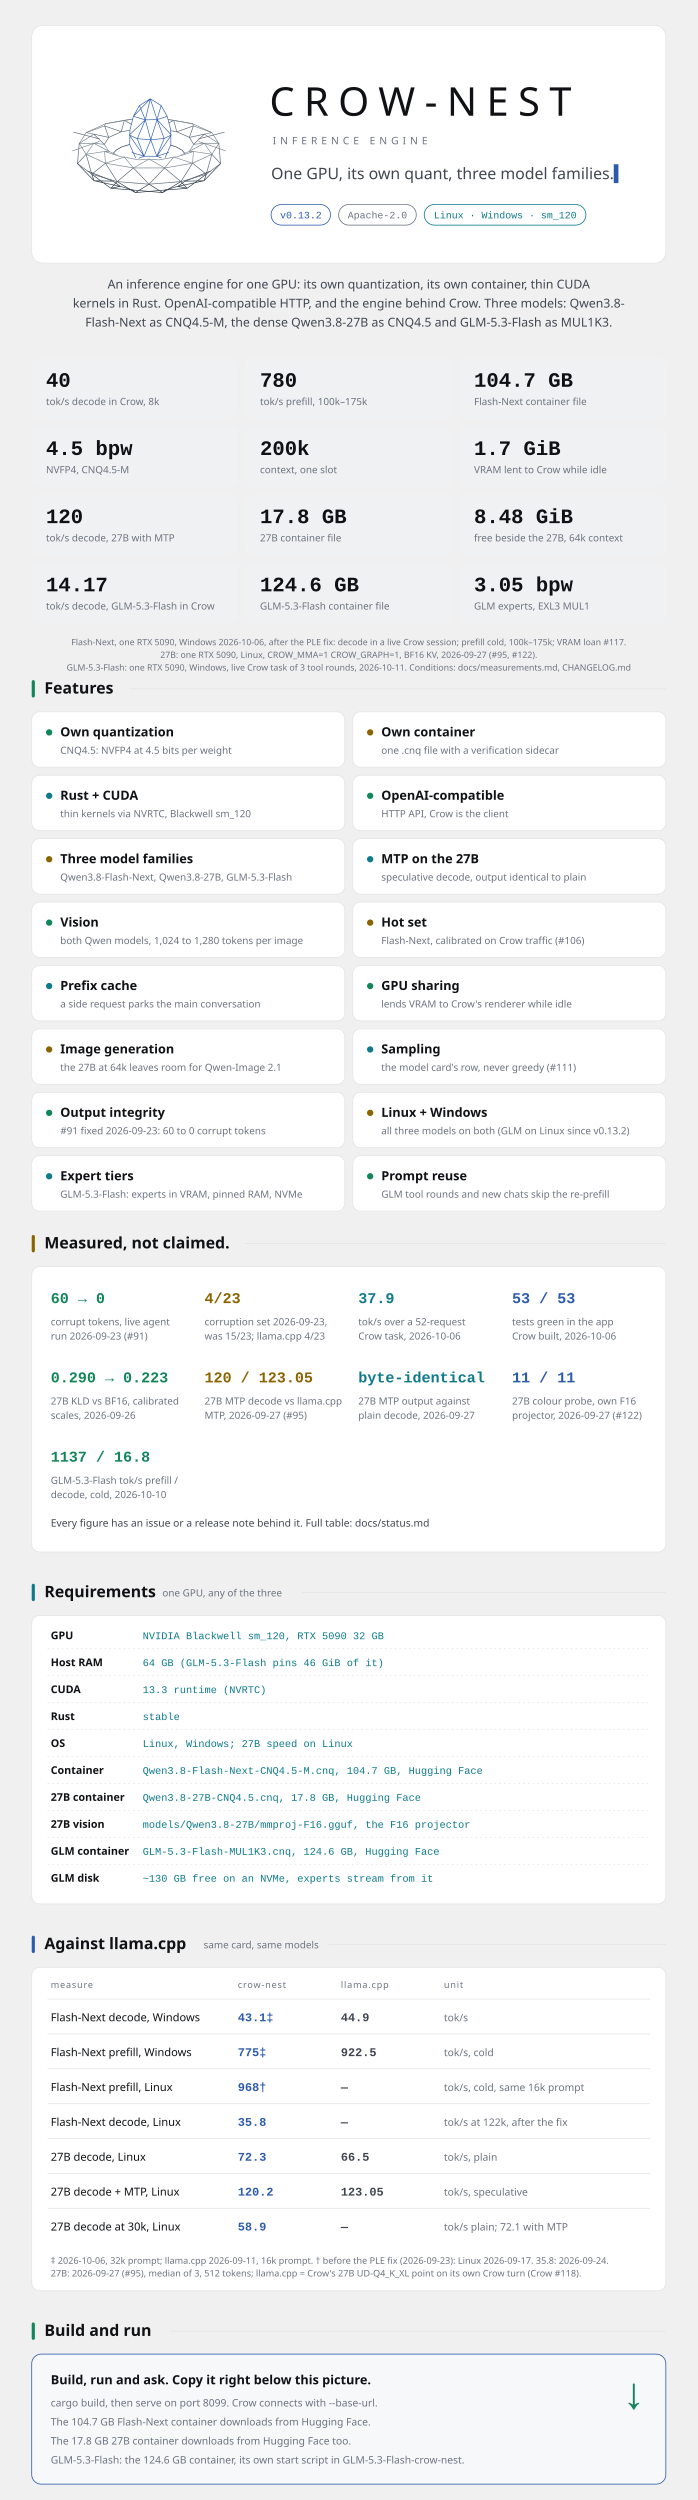
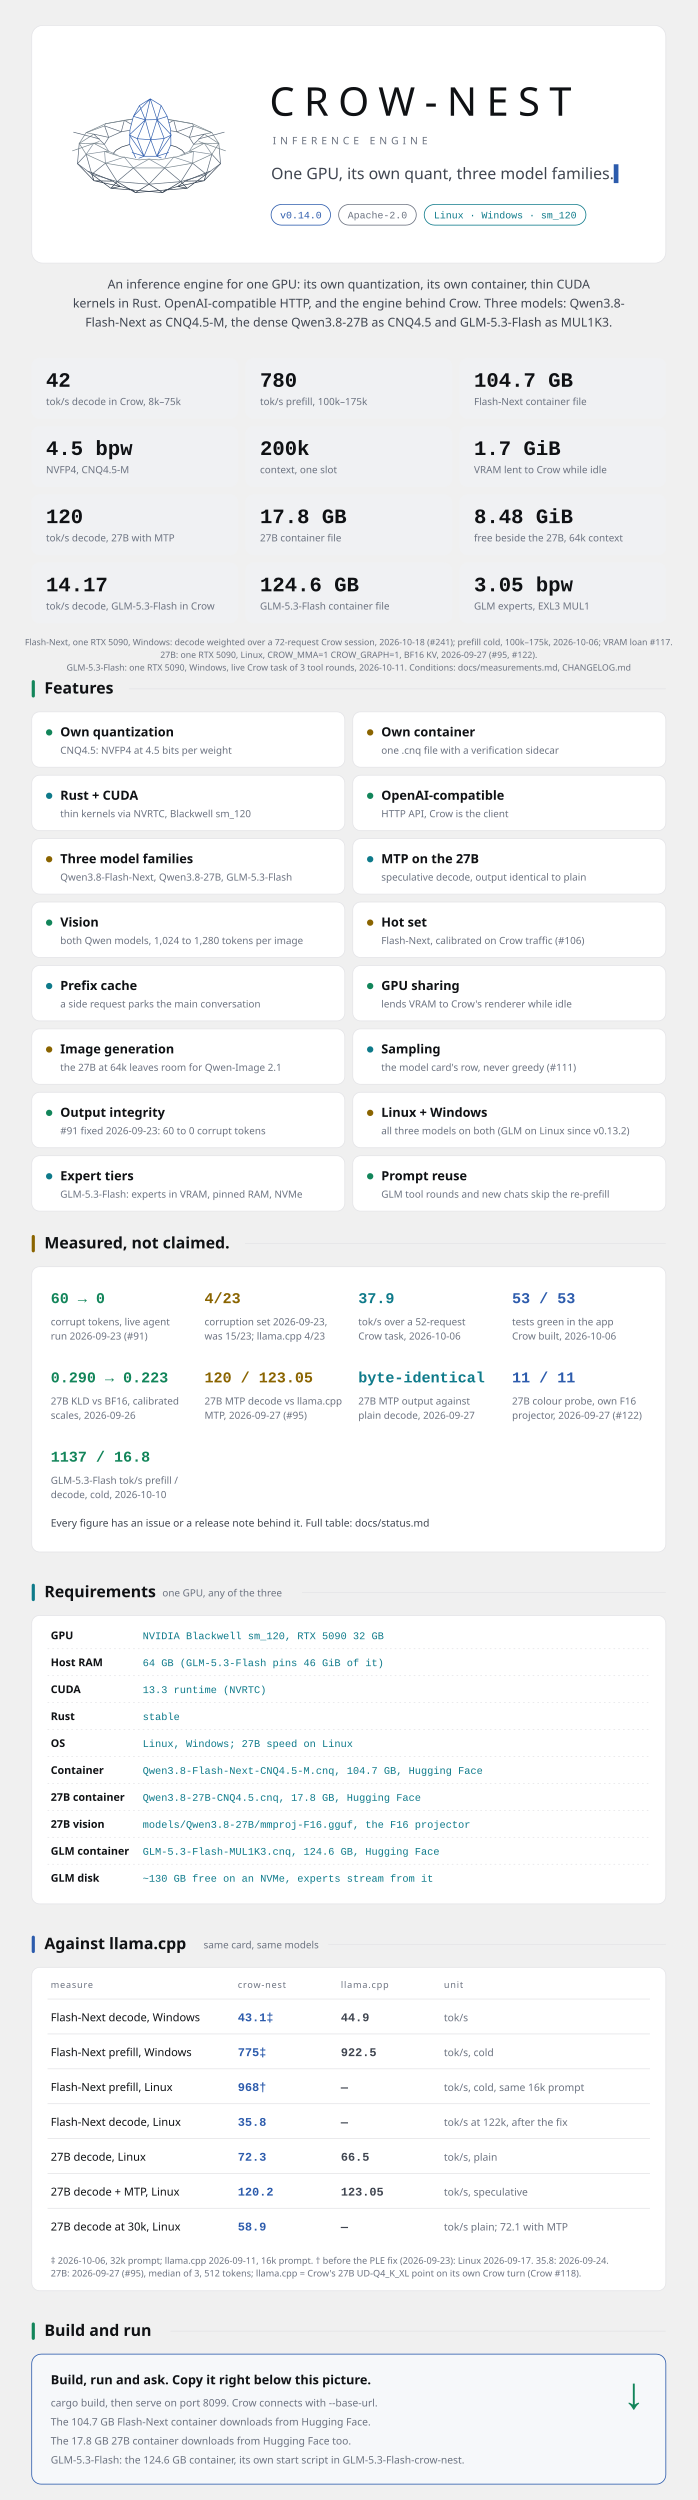
<svg xmlns="http://www.w3.org/2000/svg" viewBox="0 0 880 3154" width="880" height="3154" role="img" aria-label="crow-nest: one GPU, its own quant, three model families. Features, measurements, requirements.">
  <rect x="40" y="32" width="800" height="300" rx="14" fill="#ffffff" stroke="#e4e4e7" />
  <svg x="48" y="44" width="280" height="280" viewBox="0 0 1024 1024">
    <defs>
      <clipPath id="noegg">
        <path clip-rule="evenodd" d="M0 0H1024V1024H0ZM518.0 295.0 568.2 326.0 595.7 375.6 612.5 437.6 612.7 505.8 583.0 574.0 518.0 605.0 453.0 574.0 423.3 505.8 423.5 437.6 440.3 375.6 467.8 326.0Z" />
      </clipPath>
      <clipPath id="abovefront">
        <path d="M0 0H1024V479L774.0 479.0L767.4 500.0L716.8 537.8L625.7 564.0L512.0 573.3L398.3 564.0L307.2 537.8L256.6 500.0L250.0 479.0L0 479Z" />
      </clipPath>
    </defs>
    <g fill="none" stroke-width="3" stroke-linejoin="round" stroke-linecap="round">
      <path stroke="#283647" clip-path="url(#noegg)" d="M346 548 360 532 386 517 422 506 465 499 512 497 559 499 602 506 638 517 664 532 678 548" />
      <path stroke="#75838b" d="M718 505 767 500 698 537M698 537 717 538 640 563M640 563 626 564 558 577M558 577 512 573 466 577M466 577 398 564 384 563M384 563 307 538 326 537M326 537 257 500 306 505" />
      <path stroke="#576575" clip-path="url(#noegg)" d="M306 505 257 458 326 473M326 473 307 420 384 447M384 447 398 394 466 433M466 433 512 385 558 433M558 433 626 394 640 447M640 447 717 420 698 473M698 473 767 458 718 505" />
      <path stroke="#7f8c98" d="M767 500 802 551 717 538M717 538 713 592 626 564M626 564 584 614 512 573M512 573 440 614 398 564M398 564 311 592 307 538M307 538 222 551 257 500" />
      <path stroke="#75838b" clip-path="url(#noegg)" d="M257 500 190 501 257 458M257 458 222 451 307 420M307 420 311 410 398 394M398 394 440 388 512 385M512 385 584 388 626 394M626 394 713 410 717 420M717 420 802 451 767 458M767 458 834 501 767 500" />
      <path stroke="#576575" d="M834 501 842 594 802 551M802 551 776 643 713 592M713 592 659 677 584 614M584 614 512 689 440 614M440 614 365 677 311 592M311 592 248 643 222 551M222 551 182 594 190 501" />
      <path stroke="#283647" d="M842 594 766 673 776 643M776 643 688 708 659 677M659 677 575 728 512 689M512 689 449 728 365 677M365 677 336 708 248 643M248 643 258 673 182 594M794 629 678 675 766 673M766 673 645 699 688 708M688 708 586 716 575 728M575 728 512 722 449 728M449 728 438 716 336 708M336 708 379 699 258 673M258 673 346 675 230 629" />
      <path stroke="#576575" clip-path="url(#noegg)" d="M306 505 326 473 384 447 466 433 558 433 640 447 698 473 718 505" />
      <path stroke="#7f8c98" clip-path="url(#abovefront)" d="M718 505 698 537 640 563 558 577 466 577 384 563 326 537 306 505" />
      <path stroke="#75838b" clip-path="url(#noegg)" d="M190 501 222 451 311 410 440 388 584 388 713 410 802 451 834 501" />
      <path stroke="#75838b" d="M834 501 802 551 713 592 584 614 440 614 311 592 222 551 190 501" />
      <path stroke="#576575" d="M842 594 776 643 659 677 512 689 365 677 248 643 182 594" />
      <path stroke="#283647" d="M678 675 645 699 586 716 512 722 438 716 379 699 346 675" />
      <path stroke="#2c5bac" clip-path="url(#abovefront)" d="M440 376 495 392 549 391 596 376M421 462 458 479 520 484 582 478 615 462M434 543 489 560 548 560 602 543M440 376 518 295 495 392M518 295 549 391M468 326 495 392M568 326 549 391M421 462 495 392 458 479M495 392 520 484 549 391 582 478M549 391 615 462M458 479 489 560 520 484 548 560 582 478M421 462 489 560M615 462 548 560M489 560 453 574M548 560 583 574M518 295 568 326 596 376 612 438 613 506 583 574 518 605 453 574 423 506 424 438 440 376 468 326 518 295" />
      <path stroke="#75838b" d="M742 492 865 535" />
      <path stroke="#576575" clip-path="url(#noegg)" d="M741 480 859 449" />
      <path stroke="#75838b" d="M282 492 159 535" />
      <path stroke="#576575" clip-path="url(#noegg)" d="M283 480 164 449" />
    </g>
  </svg>
  <text x="340" y="146" font-family="-apple-system,BlinkMacSystemFont,'Segoe UI','Noto Sans',Helvetica,Arial,sans-serif" font-size="50" font-weight="300" fill="#0f1114" text-anchor="start" letter-spacing="12">CROW-NEST</text>
  <text x="344" y="182" font-family="-apple-system,BlinkMacSystemFont,'Segoe UI','Noto Sans',Helvetica,Arial,sans-serif" font-size="13" font-weight="400" fill="#6b7280" text-anchor="start" letter-spacing="5">INFERENCE ENGINE</text>
  <text x="342" y="226" font-family="-apple-system,BlinkMacSystemFont,'Segoe UI','Noto Sans',Helvetica,Arial,sans-serif" font-size="20" fill="#3f4550">One GPU, its own quant, three model families.<tspan fill="#2c5bac">▍<animate attributeName="opacity" values="1;1;0;0" keyTimes="0;.5;.5;1" dur="1.1s" repeatCount="indefinite" />
    </tspan>
  </text>
  <rect x="342" y="258" width="75" height="26" rx="13" fill="none" stroke="#2c5bac" />
-   <text x="379.6" y="275.5" font-family="ui-monospace,SFMono-Regular,'SF Mono',Menlo,Consolas,'Liberation Mono',monospace" font-size="12.5" font-weight="400" fill="#2c5bac" text-anchor="middle" letter-spacing="0">v0.13.2</text>
+   <text x="379.6" y="275.5" font-family="ui-monospace,SFMono-Regular,'SF Mono',Menlo,Consolas,'Liberation Mono',monospace" font-size="12.5" font-weight="400" fill="#2c5bac" text-anchor="middle" letter-spacing="0">v0.14.0</text>
  <rect x="427.2" y="258" width="98" height="26" rx="13" fill="none" stroke="#6b7280" />
  <text x="476.2" y="275.5" font-family="ui-monospace,SFMono-Regular,'SF Mono',Menlo,Consolas,'Liberation Mono',monospace" font-size="12.5" font-weight="400" fill="#6b7280" text-anchor="middle" letter-spacing="0">Apache-2.0</text>
  <rect x="535.2" y="258" width="204" height="26" rx="13" fill="none" stroke="#0e7a8a" />
  <text x="637.4" y="275.5" font-family="ui-monospace,SFMono-Regular,'SF Mono',Menlo,Consolas,'Liberation Mono',monospace" font-size="12.5" font-weight="400" fill="#0e7a8a" text-anchor="middle" letter-spacing="0">Linux · Windows · sm_120</text>
  <text x="440.0" y="364" font-family="-apple-system,BlinkMacSystemFont,'Segoe UI','Noto Sans',Helvetica,Arial,sans-serif" font-size="15.5" font-weight="400" fill="#3f4550" text-anchor="middle" letter-spacing="0">An inference engine for one GPU: its own quantization, its own container, thin CUDA</text>
  <text x="440.0" y="388" font-family="-apple-system,BlinkMacSystemFont,'Segoe UI','Noto Sans',Helvetica,Arial,sans-serif" font-size="15.5" font-weight="400" fill="#3f4550" text-anchor="middle" letter-spacing="0">kernels in Rust. OpenAI-compatible HTTP, and the engine behind Crow. Three models: Qwen3.8-</text>
  <text x="440.0" y="412" font-family="-apple-system,BlinkMacSystemFont,'Segoe UI','Noto Sans',Helvetica,Arial,sans-serif" font-size="15.5" font-weight="400" fill="#3f4550" text-anchor="middle" letter-spacing="0">Flash-Next as CNQ4.5-M, the dense Qwen3.8-27B as CNQ4.5 and GLM-5.3-Flash as MUL1K3.</text>
  <rect x="40" y="452" width="260" height="76" rx="10" fill="#f0f1f3" stroke="#f0f1f3" />
-   <text x="58" y="488" font-family="ui-monospace,SFMono-Regular,'SF Mono',Menlo,Consolas,'Liberation Mono',monospace" font-size="26" font-weight="600" fill="#0f1114" text-anchor="start" letter-spacing="0">40</text>
-   <text x="58" y="511" font-family="-apple-system,BlinkMacSystemFont,'Segoe UI','Noto Sans',Helvetica,Arial,sans-serif" font-size="12.5" font-weight="400" fill="#6b7280" text-anchor="start" letter-spacing="0">tok/s decode in Crow, 8k</text>
+   <text x="58" y="488" font-family="ui-monospace,SFMono-Regular,'SF Mono',Menlo,Consolas,'Liberation Mono',monospace" font-size="26" font-weight="600" fill="#0f1114" text-anchor="start" letter-spacing="0">42</text>
+   <text x="58" y="511" font-family="-apple-system,BlinkMacSystemFont,'Segoe UI','Noto Sans',Helvetica,Arial,sans-serif" font-size="12.5" font-weight="400" fill="#6b7280" text-anchor="start" letter-spacing="0">tok/s decode in Crow, 8k–75k</text>
  <rect x="310" y="452" width="260" height="76" rx="10" fill="#f0f1f3" stroke="#f0f1f3" />
  <text x="328" y="488" font-family="ui-monospace,SFMono-Regular,'SF Mono',Menlo,Consolas,'Liberation Mono',monospace" font-size="26" font-weight="600" fill="#0f1114" text-anchor="start" letter-spacing="0">780</text>
  <text x="328" y="511" font-family="-apple-system,BlinkMacSystemFont,'Segoe UI','Noto Sans',Helvetica,Arial,sans-serif" font-size="12.5" font-weight="400" fill="#6b7280" text-anchor="start" letter-spacing="0">tok/s prefill, 100k–175k</text>
  <rect x="580" y="452" width="260" height="76" rx="10" fill="#f0f1f3" stroke="#f0f1f3" />
  <text x="598" y="488" font-family="ui-monospace,SFMono-Regular,'SF Mono',Menlo,Consolas,'Liberation Mono',monospace" font-size="26" font-weight="600" fill="#0f1114" text-anchor="start" letter-spacing="0">104.7 GB</text>
  <text x="598" y="511" font-family="-apple-system,BlinkMacSystemFont,'Segoe UI','Noto Sans',Helvetica,Arial,sans-serif" font-size="12.5" font-weight="400" fill="#6b7280" text-anchor="start" letter-spacing="0">Flash-Next container file</text>
  <rect x="40" y="538" width="260" height="76" rx="10" fill="#f0f1f3" stroke="#f0f1f3" />
  <text x="58" y="574" font-family="ui-monospace,SFMono-Regular,'SF Mono',Menlo,Consolas,'Liberation Mono',monospace" font-size="26" font-weight="600" fill="#0f1114" text-anchor="start" letter-spacing="0">4.5 bpw</text>
  <text x="58" y="597" font-family="-apple-system,BlinkMacSystemFont,'Segoe UI','Noto Sans',Helvetica,Arial,sans-serif" font-size="12.5" font-weight="400" fill="#6b7280" text-anchor="start" letter-spacing="0">NVFP4, CNQ4.5-M</text>
  <rect x="310" y="538" width="260" height="76" rx="10" fill="#f0f1f3" stroke="#f0f1f3" />
  <text x="328" y="574" font-family="ui-monospace,SFMono-Regular,'SF Mono',Menlo,Consolas,'Liberation Mono',monospace" font-size="26" font-weight="600" fill="#0f1114" text-anchor="start" letter-spacing="0">200k</text>
  <text x="328" y="597" font-family="-apple-system,BlinkMacSystemFont,'Segoe UI','Noto Sans',Helvetica,Arial,sans-serif" font-size="12.5" font-weight="400" fill="#6b7280" text-anchor="start" letter-spacing="0">context, one slot</text>
  <rect x="580" y="538" width="260" height="76" rx="10" fill="#f0f1f3" stroke="#f0f1f3" />
  <text x="598" y="574" font-family="ui-monospace,SFMono-Regular,'SF Mono',Menlo,Consolas,'Liberation Mono',monospace" font-size="26" font-weight="600" fill="#0f1114" text-anchor="start" letter-spacing="0">1.7 GiB</text>
  <text x="598" y="597" font-family="-apple-system,BlinkMacSystemFont,'Segoe UI','Noto Sans',Helvetica,Arial,sans-serif" font-size="12.5" font-weight="400" fill="#6b7280" text-anchor="start" letter-spacing="0">VRAM lent to Crow while idle</text>
  <rect x="40" y="624" width="260" height="76" rx="10" fill="#f0f1f3" stroke="#f0f1f3" />
  <text x="58" y="660" font-family="ui-monospace,SFMono-Regular,'SF Mono',Menlo,Consolas,'Liberation Mono',monospace" font-size="26" font-weight="600" fill="#0f1114" text-anchor="start" letter-spacing="0">120</text>
  <text x="58" y="683" font-family="-apple-system,BlinkMacSystemFont,'Segoe UI','Noto Sans',Helvetica,Arial,sans-serif" font-size="12.5" font-weight="400" fill="#6b7280" text-anchor="start" letter-spacing="0">tok/s decode, 27B with MTP</text>
  <rect x="310" y="624" width="260" height="76" rx="10" fill="#f0f1f3" stroke="#f0f1f3" />
  <text x="328" y="660" font-family="ui-monospace,SFMono-Regular,'SF Mono',Menlo,Consolas,'Liberation Mono',monospace" font-size="26" font-weight="600" fill="#0f1114" text-anchor="start" letter-spacing="0">17.8 GB</text>
  <text x="328" y="683" font-family="-apple-system,BlinkMacSystemFont,'Segoe UI','Noto Sans',Helvetica,Arial,sans-serif" font-size="12.5" font-weight="400" fill="#6b7280" text-anchor="start" letter-spacing="0">27B container file</text>
  <rect x="580" y="624" width="260" height="76" rx="10" fill="#f0f1f3" stroke="#f0f1f3" />
  <text x="598" y="660" font-family="ui-monospace,SFMono-Regular,'SF Mono',Menlo,Consolas,'Liberation Mono',monospace" font-size="26" font-weight="600" fill="#0f1114" text-anchor="start" letter-spacing="0">8.48 GiB</text>
  <text x="598" y="683" font-family="-apple-system,BlinkMacSystemFont,'Segoe UI','Noto Sans',Helvetica,Arial,sans-serif" font-size="12.5" font-weight="400" fill="#6b7280" text-anchor="start" letter-spacing="0">free beside the 27B, 64k context</text>
  <rect x="40" y="710" width="260" height="76" rx="10" fill="#f0f1f3" stroke="#f0f1f3" />
  <text x="58" y="746" font-family="ui-monospace,SFMono-Regular,'SF Mono',Menlo,Consolas,'Liberation Mono',monospace" font-size="26" font-weight="600" fill="#0f1114" text-anchor="start" letter-spacing="0">14.17</text>
  <text x="58" y="769" font-family="-apple-system,BlinkMacSystemFont,'Segoe UI','Noto Sans',Helvetica,Arial,sans-serif" font-size="12.5" font-weight="400" fill="#6b7280" text-anchor="start" letter-spacing="0">tok/s decode, GLM-5.3-Flash in Crow</text>
  <rect x="310" y="710" width="260" height="76" rx="10" fill="#f0f1f3" stroke="#f0f1f3" />
  <text x="328" y="746" font-family="ui-monospace,SFMono-Regular,'SF Mono',Menlo,Consolas,'Liberation Mono',monospace" font-size="26" font-weight="600" fill="#0f1114" text-anchor="start" letter-spacing="0">124.6 GB</text>
  <text x="328" y="769" font-family="-apple-system,BlinkMacSystemFont,'Segoe UI','Noto Sans',Helvetica,Arial,sans-serif" font-size="12.5" font-weight="400" fill="#6b7280" text-anchor="start" letter-spacing="0">GLM-5.3-Flash container file</text>
  <rect x="580" y="710" width="260" height="76" rx="10" fill="#f0f1f3" stroke="#f0f1f3" />
  <text x="598" y="746" font-family="ui-monospace,SFMono-Regular,'SF Mono',Menlo,Consolas,'Liberation Mono',monospace" font-size="26" font-weight="600" fill="#0f1114" text-anchor="start" letter-spacing="0">3.05 bpw</text>
  <text x="598" y="769" font-family="-apple-system,BlinkMacSystemFont,'Segoe UI','Noto Sans',Helvetica,Arial,sans-serif" font-size="12.5" font-weight="400" fill="#6b7280" text-anchor="start" letter-spacing="0">GLM experts, EXL3 MUL1</text>
-   <text x="440.0" y="814" font-family="-apple-system,BlinkMacSystemFont,'Segoe UI','Noto Sans',Helvetica,Arial,sans-serif" font-size="11" font-weight="400" fill="#6b7280" text-anchor="middle" letter-spacing="0">Flash-Next, one RTX 5090, Windows 2026-10-06, after the PLE fix: decode in a live Crow session; prefill cold, 100k–175k; VRAM loan #117.</text>
+   <text x="440.0" y="814" font-family="-apple-system,BlinkMacSystemFont,'Segoe UI','Noto Sans',Helvetica,Arial,sans-serif" font-size="11" font-weight="400" fill="#6b7280" text-anchor="middle" letter-spacing="0">Flash-Next, one RTX 5090, Windows: decode weighted over a 72-request Crow session, 2026-10-18 (#241); prefill cold, 100k–175k, 2026-10-06; VRAM loan #117.</text>
  <text x="440.0" y="830" font-family="-apple-system,BlinkMacSystemFont,'Segoe UI','Noto Sans',Helvetica,Arial,sans-serif" font-size="11" font-weight="400" fill="#6b7280" text-anchor="middle" letter-spacing="0">27B: one RTX 5090, Linux, CROW_MMA=1 CROW_GRAPH=1, BF16 KV, 2026-09-27 (#95, #122).</text>
  <text x="440.0" y="846" font-family="-apple-system,BlinkMacSystemFont,'Segoe UI','Noto Sans',Helvetica,Arial,sans-serif" font-size="11" font-weight="400" fill="#6b7280" text-anchor="middle" letter-spacing="0">GLM-5.3-Flash: one RTX 5090, Windows, live Crow task of 3 tool rounds, 2026-10-11. Conditions: docs/measurements.md, CHANGELOG.md</text>
  <rect x="40" y="858" width="4" height="22" rx="2" fill="#12855a" />
  <text x="56" y="875" font-family="-apple-system,BlinkMacSystemFont,'Segoe UI','Noto Sans',Helvetica,Arial,sans-serif" font-size="20" font-weight="600" fill="#0f1114" text-anchor="start" letter-spacing="0">Features</text>
  <line x1="163" y1="869" x2="840" y2="869" stroke="#e4e4e7" />
  <rect x="40" y="898" width="395" height="70" rx="10" fill="#ffffff" stroke="#e4e4e7" />
  <circle cx="62" cy="924" r="4" fill="#12855a" />
  <text x="76" y="929" font-family="-apple-system,BlinkMacSystemFont,'Segoe UI','Noto Sans',Helvetica,Arial,sans-serif" font-size="16" font-weight="600" fill="#0f1114" text-anchor="start" letter-spacing="0">Own quantization</text>
  <text x="76" y="951" font-family="-apple-system,BlinkMacSystemFont,'Segoe UI','Noto Sans',Helvetica,Arial,sans-serif" font-size="12.5" font-weight="400" fill="#6b7280" text-anchor="start" letter-spacing="0">CNQ4.5: NVFP4 at 4.5 bits per weight</text>
  <rect x="445" y="898" width="395" height="70" rx="10" fill="#ffffff" stroke="#e4e4e7" />
  <circle cx="467" cy="924" r="4" fill="#8a6400" />
  <text x="481" y="929" font-family="-apple-system,BlinkMacSystemFont,'Segoe UI','Noto Sans',Helvetica,Arial,sans-serif" font-size="16" font-weight="600" fill="#0f1114" text-anchor="start" letter-spacing="0">Own container</text>
  <text x="481" y="951" font-family="-apple-system,BlinkMacSystemFont,'Segoe UI','Noto Sans',Helvetica,Arial,sans-serif" font-size="12.5" font-weight="400" fill="#6b7280" text-anchor="start" letter-spacing="0">one .cnq file with a verification sidecar</text>
  <rect x="40" y="978" width="395" height="70" rx="10" fill="#ffffff" stroke="#e4e4e7" />
  <circle cx="62" cy="1004" r="4" fill="#0e7a8a" />
  <text x="76" y="1009" font-family="-apple-system,BlinkMacSystemFont,'Segoe UI','Noto Sans',Helvetica,Arial,sans-serif" font-size="16" font-weight="600" fill="#0f1114" text-anchor="start" letter-spacing="0">Rust + CUDA</text>
  <text x="76" y="1031" font-family="-apple-system,BlinkMacSystemFont,'Segoe UI','Noto Sans',Helvetica,Arial,sans-serif" font-size="12.5" font-weight="400" fill="#6b7280" text-anchor="start" letter-spacing="0">thin kernels via NVRTC, Blackwell sm_120</text>
  <rect x="445" y="978" width="395" height="70" rx="10" fill="#ffffff" stroke="#e4e4e7" />
  <circle cx="467" cy="1004" r="4" fill="#12855a" />
  <text x="481" y="1009" font-family="-apple-system,BlinkMacSystemFont,'Segoe UI','Noto Sans',Helvetica,Arial,sans-serif" font-size="16" font-weight="600" fill="#0f1114" text-anchor="start" letter-spacing="0">OpenAI-compatible</text>
  <text x="481" y="1031" font-family="-apple-system,BlinkMacSystemFont,'Segoe UI','Noto Sans',Helvetica,Arial,sans-serif" font-size="12.5" font-weight="400" fill="#6b7280" text-anchor="start" letter-spacing="0">HTTP API, Crow is the client</text>
  <rect x="40" y="1058" width="395" height="70" rx="10" fill="#ffffff" stroke="#e4e4e7" />
  <circle cx="62" cy="1084" r="4" fill="#8a6400" />
  <text x="76" y="1089" font-family="-apple-system,BlinkMacSystemFont,'Segoe UI','Noto Sans',Helvetica,Arial,sans-serif" font-size="16" font-weight="600" fill="#0f1114" text-anchor="start" letter-spacing="0">Three model families</text>
  <text x="76" y="1111" font-family="-apple-system,BlinkMacSystemFont,'Segoe UI','Noto Sans',Helvetica,Arial,sans-serif" font-size="12.5" font-weight="400" fill="#6b7280" text-anchor="start" letter-spacing="0">Qwen3.8-Flash-Next, Qwen3.8-27B, GLM-5.3-Flash</text>
  <rect x="445" y="1058" width="395" height="70" rx="10" fill="#ffffff" stroke="#e4e4e7" />
  <circle cx="467" cy="1084" r="4" fill="#0e7a8a" />
  <text x="481" y="1089" font-family="-apple-system,BlinkMacSystemFont,'Segoe UI','Noto Sans',Helvetica,Arial,sans-serif" font-size="16" font-weight="600" fill="#0f1114" text-anchor="start" letter-spacing="0">MTP on the 27B</text>
  <text x="481" y="1111" font-family="-apple-system,BlinkMacSystemFont,'Segoe UI','Noto Sans',Helvetica,Arial,sans-serif" font-size="12.5" font-weight="400" fill="#6b7280" text-anchor="start" letter-spacing="0">speculative decode, output identical to plain</text>
  <rect x="40" y="1138" width="395" height="70" rx="10" fill="#ffffff" stroke="#e4e4e7" />
  <circle cx="62" cy="1164" r="4" fill="#12855a" />
  <text x="76" y="1169" font-family="-apple-system,BlinkMacSystemFont,'Segoe UI','Noto Sans',Helvetica,Arial,sans-serif" font-size="16" font-weight="600" fill="#0f1114" text-anchor="start" letter-spacing="0">Vision</text>
  <text x="76" y="1191" font-family="-apple-system,BlinkMacSystemFont,'Segoe UI','Noto Sans',Helvetica,Arial,sans-serif" font-size="12.5" font-weight="400" fill="#6b7280" text-anchor="start" letter-spacing="0">both Qwen models, 1,024 to 1,280 tokens per image</text>
  <rect x="445" y="1138" width="395" height="70" rx="10" fill="#ffffff" stroke="#e4e4e7" />
  <circle cx="467" cy="1164" r="4" fill="#8a6400" />
  <text x="481" y="1169" font-family="-apple-system,BlinkMacSystemFont,'Segoe UI','Noto Sans',Helvetica,Arial,sans-serif" font-size="16" font-weight="600" fill="#0f1114" text-anchor="start" letter-spacing="0">Hot set</text>
  <text x="481" y="1191" font-family="-apple-system,BlinkMacSystemFont,'Segoe UI','Noto Sans',Helvetica,Arial,sans-serif" font-size="12.5" font-weight="400" fill="#6b7280" text-anchor="start" letter-spacing="0">Flash-Next, calibrated on Crow traffic (#106)</text>
  <rect x="40" y="1218" width="395" height="70" rx="10" fill="#ffffff" stroke="#e4e4e7" />
  <circle cx="62" cy="1244" r="4" fill="#0e7a8a" />
  <text x="76" y="1249" font-family="-apple-system,BlinkMacSystemFont,'Segoe UI','Noto Sans',Helvetica,Arial,sans-serif" font-size="16" font-weight="600" fill="#0f1114" text-anchor="start" letter-spacing="0">Prefix cache</text>
  <text x="76" y="1271" font-family="-apple-system,BlinkMacSystemFont,'Segoe UI','Noto Sans',Helvetica,Arial,sans-serif" font-size="12.5" font-weight="400" fill="#6b7280" text-anchor="start" letter-spacing="0">a side request parks the main conversation</text>
  <rect x="445" y="1218" width="395" height="70" rx="10" fill="#ffffff" stroke="#e4e4e7" />
  <circle cx="467" cy="1244" r="4" fill="#12855a" />
  <text x="481" y="1249" font-family="-apple-system,BlinkMacSystemFont,'Segoe UI','Noto Sans',Helvetica,Arial,sans-serif" font-size="16" font-weight="600" fill="#0f1114" text-anchor="start" letter-spacing="0">GPU sharing</text>
  <text x="481" y="1271" font-family="-apple-system,BlinkMacSystemFont,'Segoe UI','Noto Sans',Helvetica,Arial,sans-serif" font-size="12.5" font-weight="400" fill="#6b7280" text-anchor="start" letter-spacing="0">lends VRAM to Crow's renderer while idle</text>
  <rect x="40" y="1298" width="395" height="70" rx="10" fill="#ffffff" stroke="#e4e4e7" />
  <circle cx="62" cy="1324" r="4" fill="#8a6400" />
  <text x="76" y="1329" font-family="-apple-system,BlinkMacSystemFont,'Segoe UI','Noto Sans',Helvetica,Arial,sans-serif" font-size="16" font-weight="600" fill="#0f1114" text-anchor="start" letter-spacing="0">Image generation</text>
  <text x="76" y="1351" font-family="-apple-system,BlinkMacSystemFont,'Segoe UI','Noto Sans',Helvetica,Arial,sans-serif" font-size="12.5" font-weight="400" fill="#6b7280" text-anchor="start" letter-spacing="0">the 27B at 64k leaves room for Qwen-Image 2.1</text>
  <rect x="445" y="1298" width="395" height="70" rx="10" fill="#ffffff" stroke="#e4e4e7" />
  <circle cx="467" cy="1324" r="4" fill="#0e7a8a" />
  <text x="481" y="1329" font-family="-apple-system,BlinkMacSystemFont,'Segoe UI','Noto Sans',Helvetica,Arial,sans-serif" font-size="16" font-weight="600" fill="#0f1114" text-anchor="start" letter-spacing="0">Sampling</text>
  <text x="481" y="1351" font-family="-apple-system,BlinkMacSystemFont,'Segoe UI','Noto Sans',Helvetica,Arial,sans-serif" font-size="12.5" font-weight="400" fill="#6b7280" text-anchor="start" letter-spacing="0">the model card's row, never greedy (#111)</text>
  <rect x="40" y="1378" width="395" height="70" rx="10" fill="#ffffff" stroke="#e4e4e7" />
  <circle cx="62" cy="1404" r="4" fill="#12855a" />
  <text x="76" y="1409" font-family="-apple-system,BlinkMacSystemFont,'Segoe UI','Noto Sans',Helvetica,Arial,sans-serif" font-size="16" font-weight="600" fill="#0f1114" text-anchor="start" letter-spacing="0">Output integrity</text>
  <text x="76" y="1431" font-family="-apple-system,BlinkMacSystemFont,'Segoe UI','Noto Sans',Helvetica,Arial,sans-serif" font-size="12.5" font-weight="400" fill="#6b7280" text-anchor="start" letter-spacing="0">#91 fixed 2026-09-23: 60 to 0 corrupt tokens</text>
  <rect x="445" y="1378" width="395" height="70" rx="10" fill="#ffffff" stroke="#e4e4e7" />
  <circle cx="467" cy="1404" r="4" fill="#8a6400" />
  <text x="481" y="1409" font-family="-apple-system,BlinkMacSystemFont,'Segoe UI','Noto Sans',Helvetica,Arial,sans-serif" font-size="16" font-weight="600" fill="#0f1114" text-anchor="start" letter-spacing="0">Linux + Windows</text>
  <text x="481" y="1431" font-family="-apple-system,BlinkMacSystemFont,'Segoe UI','Noto Sans',Helvetica,Arial,sans-serif" font-size="12.5" font-weight="400" fill="#6b7280" text-anchor="start" letter-spacing="0">all three models on both (GLM on Linux since v0.13.2)</text>
  <rect x="40" y="1458" width="395" height="70" rx="10" fill="#ffffff" stroke="#e4e4e7" />
  <circle cx="62" cy="1484" r="4" fill="#0e7a8a" />
  <text x="76" y="1489" font-family="-apple-system,BlinkMacSystemFont,'Segoe UI','Noto Sans',Helvetica,Arial,sans-serif" font-size="16" font-weight="600" fill="#0f1114" text-anchor="start" letter-spacing="0">Expert tiers</text>
  <text x="76" y="1511" font-family="-apple-system,BlinkMacSystemFont,'Segoe UI','Noto Sans',Helvetica,Arial,sans-serif" font-size="12.5" font-weight="400" fill="#6b7280" text-anchor="start" letter-spacing="0">GLM-5.3-Flash: experts in VRAM, pinned RAM, NVMe</text>
  <rect x="445" y="1458" width="395" height="70" rx="10" fill="#ffffff" stroke="#e4e4e7" />
  <circle cx="467" cy="1484" r="4" fill="#12855a" />
  <text x="481" y="1489" font-family="-apple-system,BlinkMacSystemFont,'Segoe UI','Noto Sans',Helvetica,Arial,sans-serif" font-size="16" font-weight="600" fill="#0f1114" text-anchor="start" letter-spacing="0">Prompt reuse</text>
  <text x="481" y="1511" font-family="-apple-system,BlinkMacSystemFont,'Segoe UI','Noto Sans',Helvetica,Arial,sans-serif" font-size="12.5" font-weight="400" fill="#6b7280" text-anchor="start" letter-spacing="0">GLM tool rounds and new chats skip the re-prefill</text>
  <rect x="40" y="1558" width="4" height="22" rx="2" fill="#8a6400" />
  <text x="56" y="1575" font-family="-apple-system,BlinkMacSystemFont,'Segoe UI','Noto Sans',Helvetica,Arial,sans-serif" font-size="20" font-weight="600" fill="#0f1114" text-anchor="start" letter-spacing="0">Measured, not claimed.</text>
  <line x1="309" y1="1569" x2="840" y2="1569" stroke="#e4e4e7" />
  <rect x="40" y="1598" width="800" height="360" rx="10" fill="#ffffff" stroke="#e4e4e7" />
  <text x="64" y="1644" font-family="ui-monospace,SFMono-Regular,'SF Mono',Menlo,Consolas,'Liberation Mono',monospace" font-size="19" font-weight="600" fill="#12855a" text-anchor="start" letter-spacing="0">60 → 0</text>
  <text x="64" y="1672" font-family="-apple-system,BlinkMacSystemFont,'Segoe UI','Noto Sans',Helvetica,Arial,sans-serif" font-size="12.5" font-weight="400" fill="#6b7280" text-anchor="start" letter-spacing="0">corrupt tokens, live agent</text>
  <text x="64" y="1690" font-family="-apple-system,BlinkMacSystemFont,'Segoe UI','Noto Sans',Helvetica,Arial,sans-serif" font-size="12.5" font-weight="400" fill="#6b7280" text-anchor="start" letter-spacing="0">run 2026-09-23 (#91)</text>
  <text x="258" y="1644" font-family="ui-monospace,SFMono-Regular,'SF Mono',Menlo,Consolas,'Liberation Mono',monospace" font-size="19" font-weight="600" fill="#8a6400" text-anchor="start" letter-spacing="0">4/23</text>
  <text x="258" y="1672" font-family="-apple-system,BlinkMacSystemFont,'Segoe UI','Noto Sans',Helvetica,Arial,sans-serif" font-size="12.5" font-weight="400" fill="#6b7280" text-anchor="start" letter-spacing="0">corruption set 2026-09-23,</text>
  <text x="258" y="1690" font-family="-apple-system,BlinkMacSystemFont,'Segoe UI','Noto Sans',Helvetica,Arial,sans-serif" font-size="12.5" font-weight="400" fill="#6b7280" text-anchor="start" letter-spacing="0">was 15/23; llama.cpp 4/23</text>
  <text x="452" y="1644" font-family="ui-monospace,SFMono-Regular,'SF Mono',Menlo,Consolas,'Liberation Mono',monospace" font-size="19" font-weight="600" fill="#0e7a8a" text-anchor="start" letter-spacing="0">37.9</text>
  <text x="452" y="1672" font-family="-apple-system,BlinkMacSystemFont,'Segoe UI','Noto Sans',Helvetica,Arial,sans-serif" font-size="12.5" font-weight="400" fill="#6b7280" text-anchor="start" letter-spacing="0">tok/s over a 52-request</text>
  <text x="452" y="1690" font-family="-apple-system,BlinkMacSystemFont,'Segoe UI','Noto Sans',Helvetica,Arial,sans-serif" font-size="12.5" font-weight="400" fill="#6b7280" text-anchor="start" letter-spacing="0">Crow task, 2026-10-06</text>
  <text x="646" y="1644" font-family="ui-monospace,SFMono-Regular,'SF Mono',Menlo,Consolas,'Liberation Mono',monospace" font-size="19" font-weight="600" fill="#2c5bac" text-anchor="start" letter-spacing="0">53 / 53</text>
  <text x="646" y="1672" font-family="-apple-system,BlinkMacSystemFont,'Segoe UI','Noto Sans',Helvetica,Arial,sans-serif" font-size="12.5" font-weight="400" fill="#6b7280" text-anchor="start" letter-spacing="0">tests green in the app</text>
  <text x="646" y="1690" font-family="-apple-system,BlinkMacSystemFont,'Segoe UI','Noto Sans',Helvetica,Arial,sans-serif" font-size="12.5" font-weight="400" fill="#6b7280" text-anchor="start" letter-spacing="0">Crow built, 2026-10-06</text>
  <text x="64" y="1744" font-family="ui-monospace,SFMono-Regular,'SF Mono',Menlo,Consolas,'Liberation Mono',monospace" font-size="19" font-weight="600" fill="#12855a" text-anchor="start" letter-spacing="0">0.290 → 0.223</text>
  <text x="64" y="1772" font-family="-apple-system,BlinkMacSystemFont,'Segoe UI','Noto Sans',Helvetica,Arial,sans-serif" font-size="12.5" font-weight="400" fill="#6b7280" text-anchor="start" letter-spacing="0">27B KLD vs BF16, calibrated</text>
  <text x="64" y="1790" font-family="-apple-system,BlinkMacSystemFont,'Segoe UI','Noto Sans',Helvetica,Arial,sans-serif" font-size="12.5" font-weight="400" fill="#6b7280" text-anchor="start" letter-spacing="0">scales, 2026-09-26</text>
  <text x="258" y="1744" font-family="ui-monospace,SFMono-Regular,'SF Mono',Menlo,Consolas,'Liberation Mono',monospace" font-size="19" font-weight="600" fill="#8a6400" text-anchor="start" letter-spacing="0">120 / 123.05</text>
  <text x="258" y="1772" font-family="-apple-system,BlinkMacSystemFont,'Segoe UI','Noto Sans',Helvetica,Arial,sans-serif" font-size="12.5" font-weight="400" fill="#6b7280" text-anchor="start" letter-spacing="0">27B MTP decode vs llama.cpp</text>
  <text x="258" y="1790" font-family="-apple-system,BlinkMacSystemFont,'Segoe UI','Noto Sans',Helvetica,Arial,sans-serif" font-size="12.5" font-weight="400" fill="#6b7280" text-anchor="start" letter-spacing="0">MTP, 2026-09-27 (#95)</text>
  <text x="452" y="1744" font-family="ui-monospace,SFMono-Regular,'SF Mono',Menlo,Consolas,'Liberation Mono',monospace" font-size="19" font-weight="600" fill="#0e7a8a" text-anchor="start" letter-spacing="0">byte-identical</text>
  <text x="452" y="1772" font-family="-apple-system,BlinkMacSystemFont,'Segoe UI','Noto Sans',Helvetica,Arial,sans-serif" font-size="12.5" font-weight="400" fill="#6b7280" text-anchor="start" letter-spacing="0">27B MTP output against</text>
  <text x="452" y="1790" font-family="-apple-system,BlinkMacSystemFont,'Segoe UI','Noto Sans',Helvetica,Arial,sans-serif" font-size="12.5" font-weight="400" fill="#6b7280" text-anchor="start" letter-spacing="0">plain decode, 2026-09-27</text>
  <text x="646" y="1744" font-family="ui-monospace,SFMono-Regular,'SF Mono',Menlo,Consolas,'Liberation Mono',monospace" font-size="19" font-weight="600" fill="#2c5bac" text-anchor="start" letter-spacing="0">11 / 11</text>
  <text x="646" y="1772" font-family="-apple-system,BlinkMacSystemFont,'Segoe UI','Noto Sans',Helvetica,Arial,sans-serif" font-size="12.5" font-weight="400" fill="#6b7280" text-anchor="start" letter-spacing="0">27B colour probe, own F16</text>
  <text x="646" y="1790" font-family="-apple-system,BlinkMacSystemFont,'Segoe UI','Noto Sans',Helvetica,Arial,sans-serif" font-size="12.5" font-weight="400" fill="#6b7280" text-anchor="start" letter-spacing="0">projector, 2026-09-27 (#122)</text>
  <text x="64" y="1844" font-family="ui-monospace,SFMono-Regular,'SF Mono',Menlo,Consolas,'Liberation Mono',monospace" font-size="19" font-weight="600" fill="#12855a" text-anchor="start" letter-spacing="0">1137 / 16.8</text>
  <text x="64" y="1872" font-family="-apple-system,BlinkMacSystemFont,'Segoe UI','Noto Sans',Helvetica,Arial,sans-serif" font-size="12.5" font-weight="400" fill="#6b7280" text-anchor="start" letter-spacing="0">GLM-5.3-Flash tok/s prefill /</text>
  <text x="64" y="1890" font-family="-apple-system,BlinkMacSystemFont,'Segoe UI','Noto Sans',Helvetica,Arial,sans-serif" font-size="12.5" font-weight="400" fill="#6b7280" text-anchor="start" letter-spacing="0">decode, cold, 2026-10-10</text>
  <text x="64" y="1926" font-family="-apple-system,BlinkMacSystemFont,'Segoe UI','Noto Sans',Helvetica,Arial,sans-serif" font-size="13" font-weight="400" fill="#3f4550" text-anchor="start" letter-spacing="0">Every figure has an issue or a release note behind it. Full table: docs/status.md</text>
  <rect x="40" y="1998" width="4" height="22" rx="2" fill="#0e7a8a" />
  <text x="56" y="2015" font-family="-apple-system,BlinkMacSystemFont,'Segoe UI','Noto Sans',Helvetica,Arial,sans-serif" font-size="20" font-weight="600" fill="#0f1114" text-anchor="start" letter-spacing="0">Requirements</text>
  <text x="204.8" y="2014" font-family="-apple-system,BlinkMacSystemFont,'Segoe UI','Noto Sans',Helvetica,Arial,sans-serif" font-size="12.5" font-weight="400" fill="#6b7280" text-anchor="start" letter-spacing="0">one GPU, any of the three</text>
  <line x1="381" y1="2009" x2="840" y2="2009" stroke="#e4e4e7" />
  <rect x="40" y="2038" width="800" height="364" rx="10" fill="#ffffff" stroke="#e4e4e7" />
  <text x="64" y="2068" font-family="-apple-system,BlinkMacSystemFont,'Segoe UI','Noto Sans',Helvetica,Arial,sans-serif" font-size="13.5" font-weight="600" fill="#0f1114" text-anchor="start" letter-spacing="0">GPU</text>
  <text x="180" y="2068" font-family="ui-monospace,SFMono-Regular,'SF Mono',Menlo,Consolas,'Liberation Mono',monospace" font-size="13" font-weight="400" fill="#0e7a8a" text-anchor="start" letter-spacing="0">NVIDIA Blackwell sm_120, RTX 5090 32 GB</text>
  <line x1="60" y1="2080" x2="820" y2="2080" stroke="#e4e4e7" stroke-dasharray="2 4" />
  <text x="64" y="2102" font-family="-apple-system,BlinkMacSystemFont,'Segoe UI','Noto Sans',Helvetica,Arial,sans-serif" font-size="13.5" font-weight="600" fill="#0f1114" text-anchor="start" letter-spacing="0">Host RAM</text>
  <text x="180" y="2102" font-family="ui-monospace,SFMono-Regular,'SF Mono',Menlo,Consolas,'Liberation Mono',monospace" font-size="13" font-weight="400" fill="#0e7a8a" text-anchor="start" letter-spacing="0">64 GB (GLM-5.3-Flash pins 46 GiB of it)</text>
  <line x1="60" y1="2114" x2="820" y2="2114" stroke="#e4e4e7" stroke-dasharray="2 4" />
  <text x="64" y="2136" font-family="-apple-system,BlinkMacSystemFont,'Segoe UI','Noto Sans',Helvetica,Arial,sans-serif" font-size="13.5" font-weight="600" fill="#0f1114" text-anchor="start" letter-spacing="0">CUDA</text>
  <text x="180" y="2136" font-family="ui-monospace,SFMono-Regular,'SF Mono',Menlo,Consolas,'Liberation Mono',monospace" font-size="13" font-weight="400" fill="#0e7a8a" text-anchor="start" letter-spacing="0">13.3 runtime (NVRTC)</text>
  <line x1="60" y1="2148" x2="820" y2="2148" stroke="#e4e4e7" stroke-dasharray="2 4" />
  <text x="64" y="2170" font-family="-apple-system,BlinkMacSystemFont,'Segoe UI','Noto Sans',Helvetica,Arial,sans-serif" font-size="13.5" font-weight="600" fill="#0f1114" text-anchor="start" letter-spacing="0">Rust</text>
  <text x="180" y="2170" font-family="ui-monospace,SFMono-Regular,'SF Mono',Menlo,Consolas,'Liberation Mono',monospace" font-size="13" font-weight="400" fill="#0e7a8a" text-anchor="start" letter-spacing="0">stable</text>
  <line x1="60" y1="2182" x2="820" y2="2182" stroke="#e4e4e7" stroke-dasharray="2 4" />
  <text x="64" y="2204" font-family="-apple-system,BlinkMacSystemFont,'Segoe UI','Noto Sans',Helvetica,Arial,sans-serif" font-size="13.5" font-weight="600" fill="#0f1114" text-anchor="start" letter-spacing="0">OS</text>
  <text x="180" y="2204" font-family="ui-monospace,SFMono-Regular,'SF Mono',Menlo,Consolas,'Liberation Mono',monospace" font-size="13" font-weight="400" fill="#0e7a8a" text-anchor="start" letter-spacing="0">Linux, Windows; 27B speed on Linux</text>
  <line x1="60" y1="2216" x2="820" y2="2216" stroke="#e4e4e7" stroke-dasharray="2 4" />
  <text x="64" y="2238" font-family="-apple-system,BlinkMacSystemFont,'Segoe UI','Noto Sans',Helvetica,Arial,sans-serif" font-size="13.5" font-weight="600" fill="#0f1114" text-anchor="start" letter-spacing="0">Container</text>
  <text x="180" y="2238" font-family="ui-monospace,SFMono-Regular,'SF Mono',Menlo,Consolas,'Liberation Mono',monospace" font-size="13" font-weight="400" fill="#0e7a8a" text-anchor="start" letter-spacing="0">Qwen3.8-Flash-Next-CNQ4.5-M.cnq, 104.7 GB, Hugging Face</text>
  <line x1="60" y1="2250" x2="820" y2="2250" stroke="#e4e4e7" stroke-dasharray="2 4" />
  <text x="64" y="2272" font-family="-apple-system,BlinkMacSystemFont,'Segoe UI','Noto Sans',Helvetica,Arial,sans-serif" font-size="13.5" font-weight="600" fill="#0f1114" text-anchor="start" letter-spacing="0">27B container</text>
  <text x="180" y="2272" font-family="ui-monospace,SFMono-Regular,'SF Mono',Menlo,Consolas,'Liberation Mono',monospace" font-size="13" font-weight="400" fill="#0e7a8a" text-anchor="start" letter-spacing="0">Qwen3.8-27B-CNQ4.5.cnq, 17.8 GB, Hugging Face</text>
  <line x1="60" y1="2284" x2="820" y2="2284" stroke="#e4e4e7" stroke-dasharray="2 4" />
  <text x="64" y="2306" font-family="-apple-system,BlinkMacSystemFont,'Segoe UI','Noto Sans',Helvetica,Arial,sans-serif" font-size="13.5" font-weight="600" fill="#0f1114" text-anchor="start" letter-spacing="0">27B vision</text>
  <text x="180" y="2306" font-family="ui-monospace,SFMono-Regular,'SF Mono',Menlo,Consolas,'Liberation Mono',monospace" font-size="13" font-weight="400" fill="#0e7a8a" text-anchor="start" letter-spacing="0">models/Qwen3.8-27B/mmproj-F16.gguf, the F16 projector</text>
  <line x1="60" y1="2318" x2="820" y2="2318" stroke="#e4e4e7" stroke-dasharray="2 4" />
  <text x="64" y="2340" font-family="-apple-system,BlinkMacSystemFont,'Segoe UI','Noto Sans',Helvetica,Arial,sans-serif" font-size="13.5" font-weight="600" fill="#0f1114" text-anchor="start" letter-spacing="0">GLM container</text>
  <text x="180" y="2340" font-family="ui-monospace,SFMono-Regular,'SF Mono',Menlo,Consolas,'Liberation Mono',monospace" font-size="13" font-weight="400" fill="#0e7a8a" text-anchor="start" letter-spacing="0">GLM-5.3-Flash-MUL1K3.cnq, 124.6 GB, Hugging Face</text>
  <line x1="60" y1="2352" x2="820" y2="2352" stroke="#e4e4e7" stroke-dasharray="2 4" />
  <text x="64" y="2374" font-family="-apple-system,BlinkMacSystemFont,'Segoe UI','Noto Sans',Helvetica,Arial,sans-serif" font-size="13.5" font-weight="600" fill="#0f1114" text-anchor="start" letter-spacing="0">GLM disk</text>
  <text x="180" y="2374" font-family="ui-monospace,SFMono-Regular,'SF Mono',Menlo,Consolas,'Liberation Mono',monospace" font-size="13" font-weight="400" fill="#0e7a8a" text-anchor="start" letter-spacing="0">~130 GB free on an NVMe, experts stream from it</text>
  <rect x="40" y="2442" width="4" height="22" rx="2" fill="#2c5bac" />
  <text x="56" y="2459" font-family="-apple-system,BlinkMacSystemFont,'Segoe UI','Noto Sans',Helvetica,Arial,sans-serif" font-size="20" font-weight="600" fill="#0f1114" text-anchor="start" letter-spacing="0">Against llama.cpp</text>
  <text x="256.8" y="2458" font-family="-apple-system,BlinkMacSystemFont,'Segoe UI','Noto Sans',Helvetica,Arial,sans-serif" font-size="12.5" font-weight="400" fill="#6b7280" text-anchor="start" letter-spacing="0">same card, same models</text>
  <line x1="414" y1="2453" x2="840" y2="2453" stroke="#e4e4e7" />
  <rect x="40" y="2482" width="800" height="408" rx="10" fill="#ffffff" stroke="#e4e4e7" />
  <text x="64" y="2508" font-family="-apple-system,BlinkMacSystemFont,'Segoe UI','Noto Sans',Helvetica,Arial,sans-serif" font-size="11.5" font-weight="400" fill="#6b7280" text-anchor="start" letter-spacing="1">measure</text>
  <text x="300" y="2508" font-family="-apple-system,BlinkMacSystemFont,'Segoe UI','Noto Sans',Helvetica,Arial,sans-serif" font-size="11.5" font-weight="400" fill="#6b7280" text-anchor="start" letter-spacing="1">crow-nest</text>
  <text x="430" y="2508" font-family="-apple-system,BlinkMacSystemFont,'Segoe UI','Noto Sans',Helvetica,Arial,sans-serif" font-size="11.5" font-weight="400" fill="#6b7280" text-anchor="start" letter-spacing="1">llama.cpp</text>
  <text x="560" y="2508" font-family="-apple-system,BlinkMacSystemFont,'Segoe UI','Noto Sans',Helvetica,Arial,sans-serif" font-size="11.5" font-weight="400" fill="#6b7280" text-anchor="start" letter-spacing="1">unit</text>
  <line x1="60" y1="2522" x2="820" y2="2522" stroke="#e4e4e7" />
  <text x="64" y="2550" font-family="-apple-system,BlinkMacSystemFont,'Segoe UI','Noto Sans',Helvetica,Arial,sans-serif" font-size="14" font-weight="400" fill="#0f1114" text-anchor="start" letter-spacing="0">Flash-Next decode, Windows</text>
  <text x="300" y="2550" font-family="ui-monospace,SFMono-Regular,'SF Mono',Menlo,Consolas,'Liberation Mono',monospace" font-size="15" font-weight="600" fill="#2c5bac" text-anchor="start" letter-spacing="0">43.1‡</text>
  <text x="430" y="2550" font-family="ui-monospace,SFMono-Regular,'SF Mono',Menlo,Consolas,'Liberation Mono',monospace" font-size="15" font-weight="600" fill="#3f4550" text-anchor="start" letter-spacing="0">44.9</text>
  <text x="560" y="2550" font-family="-apple-system,BlinkMacSystemFont,'Segoe UI','Noto Sans',Helvetica,Arial,sans-serif" font-size="13" font-weight="400" fill="#6b7280" text-anchor="start" letter-spacing="0">tok/s</text>
  <line x1="60" y1="2566" x2="820" y2="2566" stroke="#e4e4e7" />
  <text x="64" y="2594" font-family="-apple-system,BlinkMacSystemFont,'Segoe UI','Noto Sans',Helvetica,Arial,sans-serif" font-size="14" font-weight="400" fill="#0f1114" text-anchor="start" letter-spacing="0">Flash-Next prefill, Windows</text>
  <text x="300" y="2594" font-family="ui-monospace,SFMono-Regular,'SF Mono',Menlo,Consolas,'Liberation Mono',monospace" font-size="15" font-weight="600" fill="#2c5bac" text-anchor="start" letter-spacing="0">775‡</text>
  <text x="430" y="2594" font-family="ui-monospace,SFMono-Regular,'SF Mono',Menlo,Consolas,'Liberation Mono',monospace" font-size="15" font-weight="600" fill="#3f4550" text-anchor="start" letter-spacing="0">922.5</text>
  <text x="560" y="2594" font-family="-apple-system,BlinkMacSystemFont,'Segoe UI','Noto Sans',Helvetica,Arial,sans-serif" font-size="13" font-weight="400" fill="#6b7280" text-anchor="start" letter-spacing="0">tok/s, cold</text>
  <line x1="60" y1="2610" x2="820" y2="2610" stroke="#e4e4e7" />
  <text x="64" y="2638" font-family="-apple-system,BlinkMacSystemFont,'Segoe UI','Noto Sans',Helvetica,Arial,sans-serif" font-size="14" font-weight="400" fill="#0f1114" text-anchor="start" letter-spacing="0">Flash-Next prefill, Linux</text>
  <text x="300" y="2638" font-family="ui-monospace,SFMono-Regular,'SF Mono',Menlo,Consolas,'Liberation Mono',monospace" font-size="15" font-weight="600" fill="#2c5bac" text-anchor="start" letter-spacing="0">968†</text>
  <text x="430" y="2638" font-family="ui-monospace,SFMono-Regular,'SF Mono',Menlo,Consolas,'Liberation Mono',monospace" font-size="15" font-weight="600" fill="#3f4550" text-anchor="start" letter-spacing="0">—</text>
  <text x="560" y="2638" font-family="-apple-system,BlinkMacSystemFont,'Segoe UI','Noto Sans',Helvetica,Arial,sans-serif" font-size="13" font-weight="400" fill="#6b7280" text-anchor="start" letter-spacing="0">tok/s, cold, same 16k prompt</text>
  <line x1="60" y1="2654" x2="820" y2="2654" stroke="#e4e4e7" />
  <text x="64" y="2682" font-family="-apple-system,BlinkMacSystemFont,'Segoe UI','Noto Sans',Helvetica,Arial,sans-serif" font-size="14" font-weight="400" fill="#0f1114" text-anchor="start" letter-spacing="0">Flash-Next decode, Linux</text>
  <text x="300" y="2682" font-family="ui-monospace,SFMono-Regular,'SF Mono',Menlo,Consolas,'Liberation Mono',monospace" font-size="15" font-weight="600" fill="#2c5bac" text-anchor="start" letter-spacing="0">35.8</text>
  <text x="430" y="2682" font-family="ui-monospace,SFMono-Regular,'SF Mono',Menlo,Consolas,'Liberation Mono',monospace" font-size="15" font-weight="600" fill="#3f4550" text-anchor="start" letter-spacing="0">—</text>
  <text x="560" y="2682" font-family="-apple-system,BlinkMacSystemFont,'Segoe UI','Noto Sans',Helvetica,Arial,sans-serif" font-size="13" font-weight="400" fill="#6b7280" text-anchor="start" letter-spacing="0">tok/s at 122k, after the fix</text>
  <line x1="60" y1="2698" x2="820" y2="2698" stroke="#e4e4e7" />
  <text x="64" y="2726" font-family="-apple-system,BlinkMacSystemFont,'Segoe UI','Noto Sans',Helvetica,Arial,sans-serif" font-size="14" font-weight="400" fill="#0f1114" text-anchor="start" letter-spacing="0">27B decode, Linux</text>
  <text x="300" y="2726" font-family="ui-monospace,SFMono-Regular,'SF Mono',Menlo,Consolas,'Liberation Mono',monospace" font-size="15" font-weight="600" fill="#2c5bac" text-anchor="start" letter-spacing="0">72.3</text>
  <text x="430" y="2726" font-family="ui-monospace,SFMono-Regular,'SF Mono',Menlo,Consolas,'Liberation Mono',monospace" font-size="15" font-weight="600" fill="#3f4550" text-anchor="start" letter-spacing="0">66.5</text>
  <text x="560" y="2726" font-family="-apple-system,BlinkMacSystemFont,'Segoe UI','Noto Sans',Helvetica,Arial,sans-serif" font-size="13" font-weight="400" fill="#6b7280" text-anchor="start" letter-spacing="0">tok/s, plain</text>
  <line x1="60" y1="2742" x2="820" y2="2742" stroke="#e4e4e7" />
  <text x="64" y="2770" font-family="-apple-system,BlinkMacSystemFont,'Segoe UI','Noto Sans',Helvetica,Arial,sans-serif" font-size="14" font-weight="400" fill="#0f1114" text-anchor="start" letter-spacing="0">27B decode + MTP, Linux</text>
  <text x="300" y="2770" font-family="ui-monospace,SFMono-Regular,'SF Mono',Menlo,Consolas,'Liberation Mono',monospace" font-size="15" font-weight="600" fill="#2c5bac" text-anchor="start" letter-spacing="0">120.2</text>
  <text x="430" y="2770" font-family="ui-monospace,SFMono-Regular,'SF Mono',Menlo,Consolas,'Liberation Mono',monospace" font-size="15" font-weight="600" fill="#3f4550" text-anchor="start" letter-spacing="0">123.05</text>
  <text x="560" y="2770" font-family="-apple-system,BlinkMacSystemFont,'Segoe UI','Noto Sans',Helvetica,Arial,sans-serif" font-size="13" font-weight="400" fill="#6b7280" text-anchor="start" letter-spacing="0">tok/s, speculative</text>
  <line x1="60" y1="2786" x2="820" y2="2786" stroke="#e4e4e7" />
  <text x="64" y="2814" font-family="-apple-system,BlinkMacSystemFont,'Segoe UI','Noto Sans',Helvetica,Arial,sans-serif" font-size="14" font-weight="400" fill="#0f1114" text-anchor="start" letter-spacing="0">27B decode at 30k, Linux</text>
  <text x="300" y="2814" font-family="ui-monospace,SFMono-Regular,'SF Mono',Menlo,Consolas,'Liberation Mono',monospace" font-size="15" font-weight="600" fill="#2c5bac" text-anchor="start" letter-spacing="0">58.9</text>
  <text x="430" y="2814" font-family="ui-monospace,SFMono-Regular,'SF Mono',Menlo,Consolas,'Liberation Mono',monospace" font-size="15" font-weight="600" fill="#3f4550" text-anchor="start" letter-spacing="0">—</text>
  <text x="560" y="2814" font-family="-apple-system,BlinkMacSystemFont,'Segoe UI','Noto Sans',Helvetica,Arial,sans-serif" font-size="13" font-weight="400" fill="#6b7280" text-anchor="start" letter-spacing="0">tok/s plain; 72.1 with MTP</text>
  <text x="64" y="2856" font-family="-apple-system,BlinkMacSystemFont,'Segoe UI','Noto Sans',Helvetica,Arial,sans-serif" font-size="11.5" font-weight="400" fill="#6b7280" text-anchor="start" letter-spacing="0">‡ 2026-10-06, 32k prompt; llama.cpp 2026-09-11, 16k prompt. † before the PLE fix (2026-09-23): Linux 2026-09-17. 35.8: 2026-09-24.</text>
  <text x="64" y="2872" font-family="-apple-system,BlinkMacSystemFont,'Segoe UI','Noto Sans',Helvetica,Arial,sans-serif" font-size="11.5" font-weight="400" fill="#6b7280" text-anchor="start" letter-spacing="0">27B: 2026-09-27 (#95), median of 3, 512 tokens; llama.cpp = Crow's 27B UD-Q4_K_XL point on its own Crow turn (Crow #118).</text>
  <rect x="40" y="2930" width="4" height="22" rx="2" fill="#12855a" />
  <text x="56" y="2947" font-family="-apple-system,BlinkMacSystemFont,'Segoe UI','Noto Sans',Helvetica,Arial,sans-serif" font-size="20" font-weight="600" fill="#0f1114" text-anchor="start" letter-spacing="0">Build and run</text>
  <line x1="215" y1="2941" x2="840" y2="2941" stroke="#e4e4e7" />
  <rect x="40" y="2970" width="800" height="164" rx="12" fill="#f6f8fa" stroke="#2c5bac" />
  <text x="64" y="3008" font-family="-apple-system,BlinkMacSystemFont,'Segoe UI','Noto Sans',Helvetica,Arial,sans-serif" font-size="16" font-weight="600" fill="#0f1114" text-anchor="start" letter-spacing="0">Build, run and ask. Copy it right below this picture.</text>
  <text x="64" y="3036" font-family="-apple-system,BlinkMacSystemFont,'Segoe UI','Noto Sans',Helvetica,Arial,sans-serif" font-size="13" font-weight="400" fill="#6b7280" text-anchor="start" letter-spacing="0">cargo build, then serve on port 8099. Crow connects with --base-url.</text>
  <text x="64" y="3060" font-family="-apple-system,BlinkMacSystemFont,'Segoe UI','Noto Sans',Helvetica,Arial,sans-serif" font-size="13" font-weight="400" fill="#6b7280" text-anchor="start" letter-spacing="0">The 104.7 GB Flash-Next container downloads from Hugging Face.</text>
  <text x="64" y="3084" font-family="-apple-system,BlinkMacSystemFont,'Segoe UI','Noto Sans',Helvetica,Arial,sans-serif" font-size="13" font-weight="400" fill="#6b7280" text-anchor="start" letter-spacing="0">The 17.8 GB 27B container downloads from Hugging Face too.</text>
  <text x="64" y="3108" font-family="-apple-system,BlinkMacSystemFont,'Segoe UI','Noto Sans',Helvetica,Arial,sans-serif" font-size="13" font-weight="400" fill="#6b7280" text-anchor="start" letter-spacing="0">GLM-5.3-Flash: the 124.6 GB container, its own start script in GLM-5.3-Flash-crow-nest.</text>
  <text x="810" y="3036" font-family="-apple-system,BlinkMacSystemFont,'Segoe UI','Noto Sans',Helvetica,Arial,sans-serif" font-size="40" font-weight="400" fill="#12855a" text-anchor="end" letter-spacing="0">↓</text>
</svg>
